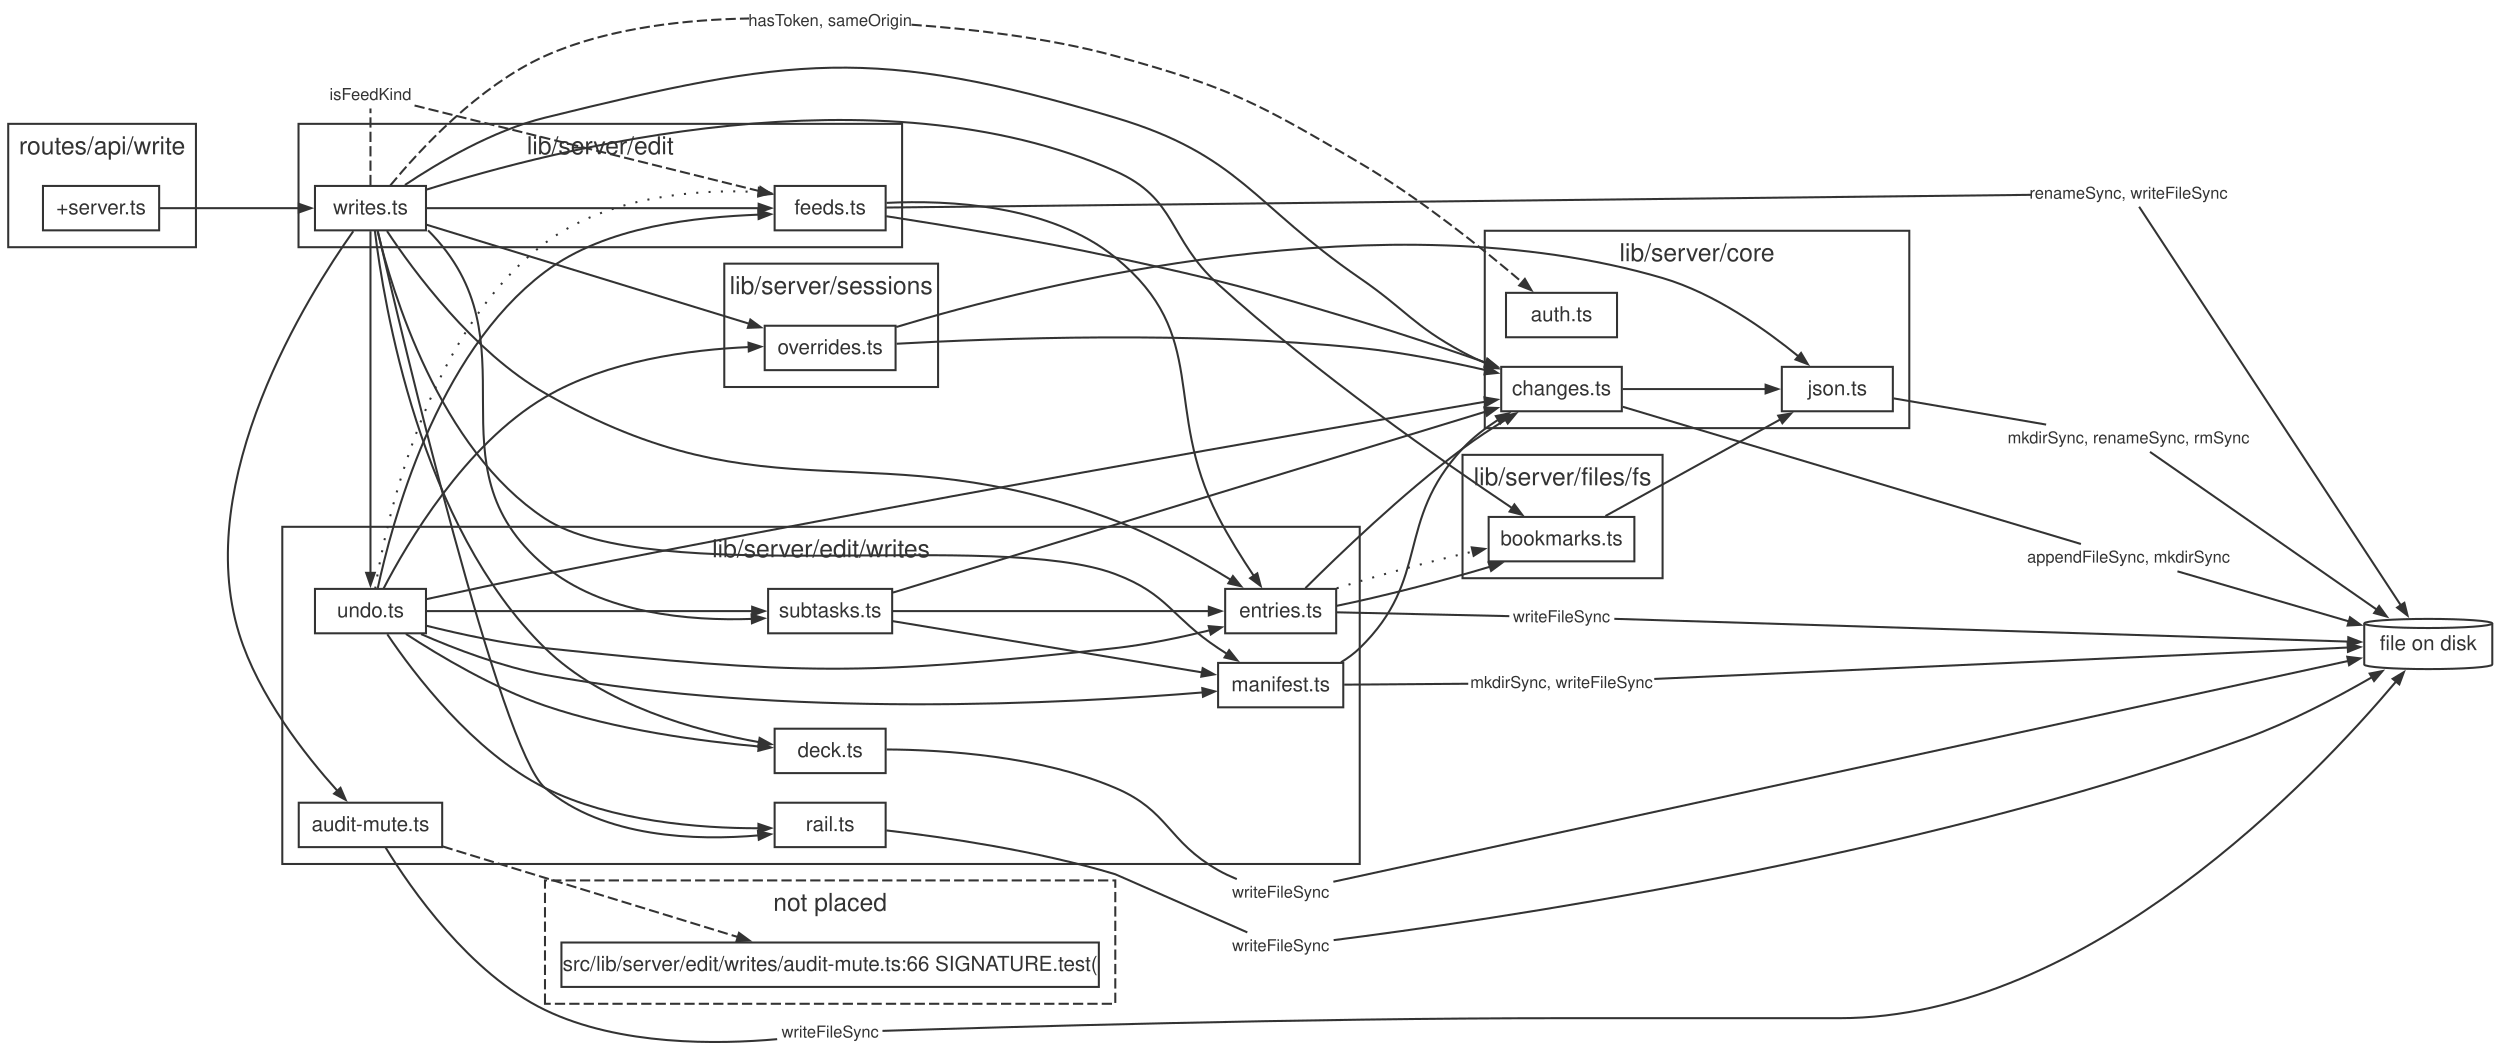
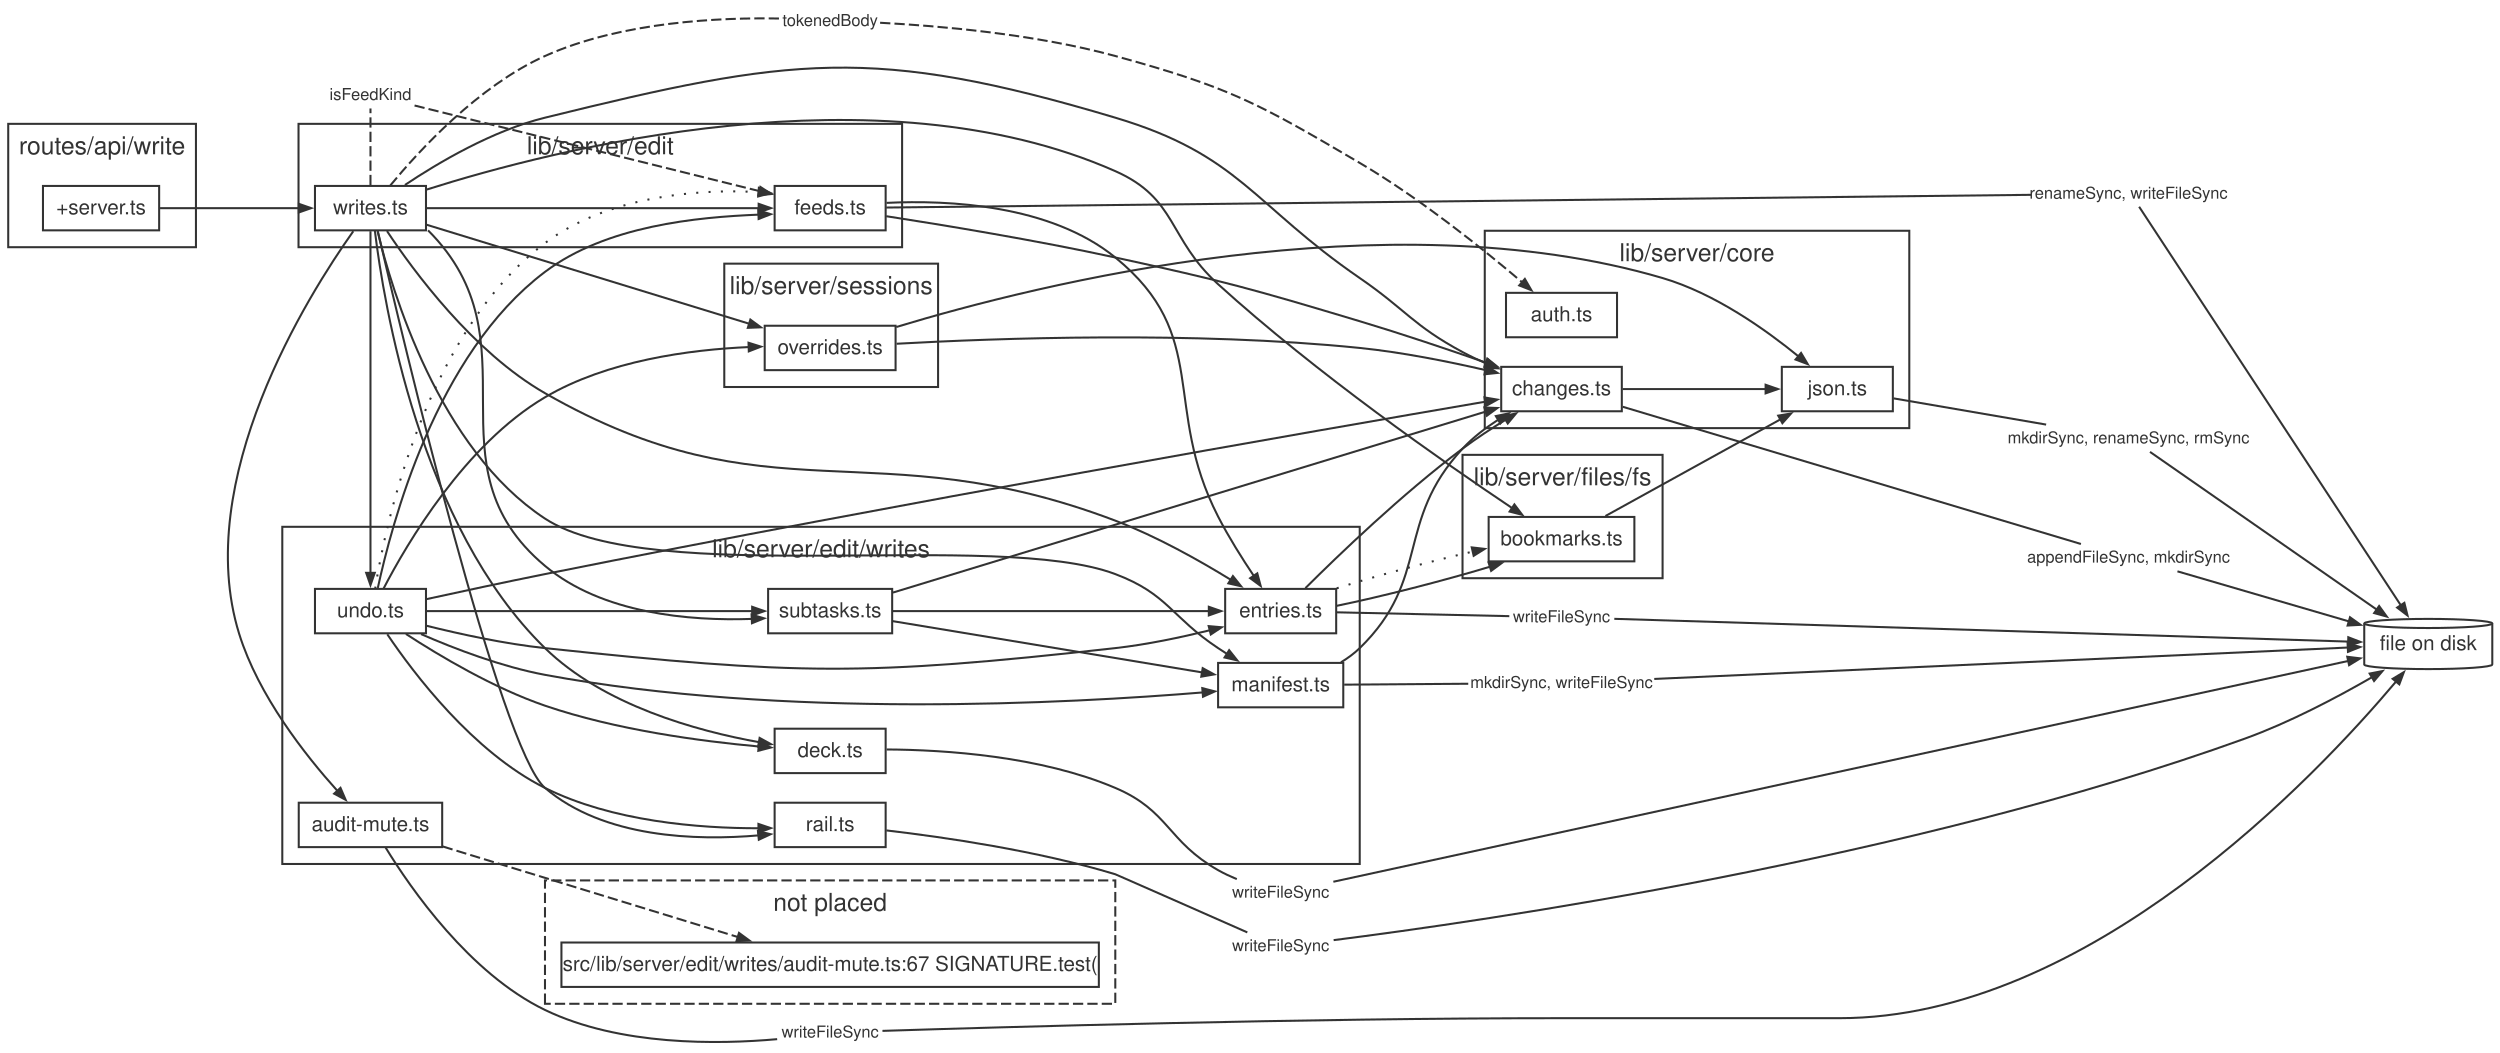
<svg xmlns="http://www.w3.org/2000/svg" width="1216pt" height="512pt" viewBox="0.00 0.00 1216.00 512.00">
  <style>svg { color: #333333; } @media (prefers-color-scheme: dark) { svg { color: #cccccc; background: #1e1e1e; } }</style>
  <g id="graph0" class="graph" transform="scale(1 1) rotate(0) translate(4 508.48)">
    <g id="clust1" class="cluster">
      <polygon fill="none" stroke="currentColor" points="718.19,-300.24 718.19,-396.24 924.68,-396.24 924.68,-300.24 718.19,-300.24" />
      <text fill="currentColor" xml:space="preserve" text-anchor="middle" x="821.43" y="-381.44" font-family="Helvetica,Arial,sans-serif" font-size="12.00">lib/server/core</text>
    </g>
    <g id="clust2" class="cluster">
      <polygon fill="none" stroke="currentColor" points="141.2,-388.24 141.2,-448.24 434.78,-448.24 434.78,-388.24 141.2,-388.24" />
      <text fill="currentColor" xml:space="preserve" text-anchor="middle" x="287.99" y="-433.44" font-family="Helvetica,Arial,sans-serif" font-size="12.00">lib/server/edit</text>
    </g>
    <g id="clust3" class="cluster">
      <polygon fill="none" stroke="currentColor" points="133.31,-88.24 133.31,-252.24 657.37,-252.24 657.37,-88.24 133.31,-88.24" />
      <text fill="currentColor" xml:space="preserve" text-anchor="middle" x="395.34" y="-237.44" font-family="Helvetica,Arial,sans-serif" font-size="12.00">lib/server/edit/writes</text>
    </g>
    <g id="clust4" class="cluster">
      <polygon fill="none" stroke="currentColor" points="707.37,-227.24 707.37,-287.24 804.68,-287.24 804.68,-227.24 707.37,-227.24" />
      <text fill="currentColor" xml:space="preserve" text-anchor="middle" x="756.02" y="-272.44" font-family="Helvetica,Arial,sans-serif" font-size="12.00">lib/server/files/fs</text>
    </g>
    <g id="clust5" class="cluster">
      <polygon fill="none" stroke="currentColor" points="348.29,-320.24 348.29,-380.24 452.28,-380.24 452.28,-320.24 348.29,-320.24" />
      <text fill="currentColor" xml:space="preserve" text-anchor="middle" x="400.28" y="-365.44" font-family="Helvetica,Arial,sans-serif" font-size="12.00">lib/server/sessions</text>
    </g>
    <g id="clust6" class="cluster">
      <polygon fill="none" stroke="currentColor" points="0,-388.24 0,-448.24 91.31,-448.24 91.31,-388.24 0,-388.24" />
      <text fill="currentColor" xml:space="preserve" text-anchor="middle" x="45.66" y="-433.44" font-family="Helvetica,Arial,sans-serif" font-size="12.00">routes/api/write</text>
    </g>
    <g id="clust7" class="cluster">
      <polygon fill="none" stroke="currentColor" stroke-dasharray="5,2" points="261.08,-20.24 261.08,-80.24 538.48,-80.24 538.48,-20.24 261.08,-20.24" />
      <text fill="currentColor" xml:space="preserve" text-anchor="middle" x="399.78" y="-65.44" font-family="Helvetica,Arial,sans-serif" font-size="12.00">not placed</text>
    </g>
    <g id="node1" class="node">
      <polygon fill="none" stroke="currentColor" points="782.52,-366.04 728.52,-366.04 728.52,-344.44 782.52,-344.44 782.52,-366.04" />
      <text fill="currentColor" xml:space="preserve" text-anchor="middle" x="755.52" y="-352.24" font-family="Helvetica,Arial,sans-serif" font-size="10.00">auth.ts</text>
    </g>
    <g id="node2" class="node">
      <polygon fill="none" stroke="currentColor" points="784.85,-330.04 726.19,-330.04 726.19,-308.44 784.85,-308.44 784.85,-330.04" />
      <text fill="currentColor" xml:space="preserve" text-anchor="middle" x="755.52" y="-316.24" font-family="Helvetica,Arial,sans-serif" font-size="10.00">changes.ts</text>
    </g>
    <g id="node3" class="node">
      <polygon fill="none" stroke="currentColor" points="916.68,-330.04 862.68,-330.04 862.68,-308.44 916.68,-308.44 916.68,-330.04" />
      <text fill="currentColor" xml:space="preserve" text-anchor="middle" x="889.68" y="-316.24" font-family="Helvetica,Arial,sans-serif" font-size="10.00">json.ts</text>
    </g>
    <g id="edge3" class="edge">
      <path fill="none" stroke="currentColor" d="M785.2,-319.24C805.7,-319.24 833.38,-319.24 854.95,-319.24" />
      <polygon fill="currentColor" stroke="currentColor" points="854.79,-321.34 860.79,-319.24 854.79,-317.14 854.79,-321.34" />
    </g>
    <g id="node18" class="node">
      <polygon fill="none" stroke="none" points="1079.53,-243.48 983.12,-243.48 983.12,-231 1079.53,-231 1079.53,-243.48" />
      <text fill="currentColor" xml:space="preserve" text-anchor="middle" x="1031.32" y="-234.84" font-family="Helvetica,Arial,sans-serif" font-size="8.00">appendFileSync, mkdirSync</text>
    </g>
    <g id="edge1" class="edge">
      <path fill="none" stroke="currentColor" d="M785.3,-310.62C840.23,-294.17 958.88,-258.64 1008.16,-243.88" />
    </g>
    <g id="node19" class="node">
      <polygon fill="none" stroke="none" points="1087.97,-301.48 974.68,-301.48 974.68,-289 1087.97,-289 1087.97,-301.48" />
      <text fill="currentColor" xml:space="preserve" text-anchor="middle" x="1031.32" y="-292.84" font-family="Helvetica,Arial,sans-serif" font-size="8.00">mkdirSync, renameSync, rmSync</text>
    </g>
    <g id="edge4" class="edge">
      <path fill="none" stroke="currentColor" d="M916.94,-314.73C937.88,-311.13 967.52,-306.03 991.24,-301.96" />
    </g>
    <g id="node4" class="node">
      <polygon fill="none" stroke="currentColor" points="426.78,-418.04 372.78,-418.04 372.78,-396.44 426.78,-396.44 426.78,-418.04" />
      <text fill="currentColor" xml:space="preserve" text-anchor="middle" x="399.78" y="-404.24" font-family="Helvetica,Arial,sans-serif" font-size="10.00">feeds.ts</text>
    </g>
    <g id="edge8" class="edge">
      <path fill="none" stroke="currentColor" d="M427.05,-403.32C454.85,-399.02 499.95,-391.61 538.48,-383.24 591.84,-371.65 605.06,-367.92 657.37,-352.24 677.85,-346.1 700.49,-338.46 718.76,-332.08" />
      <polygon fill="currentColor" stroke="currentColor" points="719.4,-334.08 724.36,-330.11 718,-330.12 719.4,-334.08" />
    </g>
    <g id="node8" class="node">
      <polygon fill="none" stroke="currentColor" points="645.92,-222.04 591.92,-222.04 591.92,-200.44 645.92,-200.44 645.92,-222.04" />
      <text fill="currentColor" xml:space="preserve" text-anchor="middle" x="618.92" y="-208.24" font-family="Helvetica,Arial,sans-serif" font-size="10.00">entries.ts</text>
    </g>
    <g id="edge9" class="edge">
      <path fill="none" stroke="currentColor" d="M427.2,-409.8C457.43,-411.26 506.85,-408.96 538.48,-383.24 585.22,-345.23 561.01,-310.86 588.48,-257.24 593.58,-247.29 600.23,-236.74 605.92,-228.26" />
      <polygon fill="currentColor" stroke="currentColor" points="607.54,-229.61 609.19,-223.48 604.07,-227.25 607.54,-229.61" />
    </g>
    <g id="node20" class="node">
      <polygon fill="none" stroke="none" points="1078.41,-420.48 984.23,-420.48 984.23,-408 1078.41,-408 1078.41,-420.48" />
      <text fill="currentColor" xml:space="preserve" text-anchor="middle" x="1031.32" y="-411.84" font-family="Helvetica,Arial,sans-serif" font-size="8.00">renameSync, writeFileSync</text>
    </g>
    <g id="edge6" class="edge">
      <path fill="none" stroke="currentColor" d="M427.03,-407.53C523.6,-408.61 859.98,-412.35 983.97,-413.72" />
    </g>
    <g id="node5" class="node">
      <polygon fill="none" stroke="currentColor" points="203.2,-418.04 149.2,-418.04 149.2,-396.44 203.2,-396.44 203.2,-418.04" />
      <text fill="currentColor" xml:space="preserve" text-anchor="middle" x="176.2" y="-404.24" font-family="Helvetica,Arial,sans-serif" font-size="10.00">writes.ts</text>
    </g>
    <g id="edge12" class="edge">
      <path fill="none" stroke="currentColor" d="M192.96,-418.51C209.15,-429.33 235.53,-444.95 261.08,-451.24 380.79,-480.73 420.35,-486.53 538.48,-451.24 599.03,-433.15 605.29,-409.04 657.37,-373.24 679.93,-357.73 683.26,-350.23 707.37,-337.24 711.12,-335.22 715.15,-333.31 719.22,-331.55" />
      <polygon fill="currentColor" stroke="currentColor" points="719.91,-333.54 724.66,-329.31 718.31,-329.66 719.91,-333.54" />
    </g>
    <g id="edge13" class="edge">
      <path fill="none" stroke="currentColor" d="M203.48,-407.24C243.8,-407.24 320.86,-407.24 365.18,-407.24" />
      <polygon fill="currentColor" stroke="currentColor" points="365.01,-409.34 371.01,-407.24 365.01,-405.14 365.01,-409.34" />
    </g>
    <g id="node6" class="node">
      <polygon fill="none" stroke="currentColor" points="211.08,-118.04 141.31,-118.04 141.31,-96.44 211.08,-96.44 211.08,-118.04" />
      <text fill="currentColor" xml:space="preserve" text-anchor="middle" x="176.2" y="-104.24" font-family="Helvetica,Arial,sans-serif" font-size="10.00">audit-mute.ts</text>
    </g>
    <g id="edge16" class="edge">
      <path fill="none" stroke="currentColor" d="M167.85,-396.02C145.79,-364.91 89.12,-274.95 112.31,-200.24 121.65,-170.15 144.47,-141.17 160.14,-123.77" />
      <polygon fill="currentColor" stroke="currentColor" points="161.61,-125.28 164.13,-119.44 158.52,-122.43 161.61,-125.28" />
    </g>
    <g id="node7" class="node">
      <polygon fill="none" stroke="currentColor" points="426.78,-154.04 372.78,-154.04 372.78,-132.44 426.78,-132.44 426.78,-154.04" />
      <text fill="currentColor" xml:space="preserve" text-anchor="middle" x="399.78" y="-140.24" font-family="Helvetica,Arial,sans-serif" font-size="10.00">deck.ts</text>
    </g>
    <g id="edge17" class="edge">
      <path fill="none" stroke="currentColor" d="M178.35,-396.18C182.56,-361.32 200.22,-252.58 261.08,-193.24 289.57,-165.46 334.67,-152.96 365.44,-147.44" />
      <polygon fill="currentColor" stroke="currentColor" points="365.48,-149.56 371.05,-146.49 364.79,-145.42 365.48,-149.56" />
    </g>
    <g id="edge18" class="edge">
      <path fill="none" stroke="currentColor" d="M184.23,-396.1C197.02,-376.8 226.05,-337.31 261.08,-317.24 370.7,-254.44 420.38,-300.08 538.48,-255.24 558.34,-247.7 579.31,-235.91 594.71,-226.43" />
      <polygon fill="currentColor" stroke="currentColor" points="595.69,-228.29 599.67,-223.33 593.47,-224.73 595.69,-228.29" />
    </g>
    <g id="node9" class="node">
      <polygon fill="none" stroke="currentColor" points="649.37,-186.04 588.48,-186.04 588.48,-164.44 649.37,-164.44 649.37,-186.04" />
      <text fill="currentColor" xml:space="preserve" text-anchor="middle" x="618.92" y="-172.24" font-family="Helvetica,Arial,sans-serif" font-size="10.00">manifest.ts</text>
    </g>
    <g id="edge19" class="edge">
      <path fill="none" stroke="currentColor" d="M179.63,-396.09C186.58,-367.25 209.42,-290.11 261.08,-256.24 312.88,-222.28 480.53,-251.09 538.48,-229.24 564.1,-219.58 565.67,-208.39 588.48,-193.24 589.97,-192.25 591.5,-191.25 593.06,-190.26" />
      <polygon fill="currentColor" stroke="currentColor" points="593.86,-192.24 597.82,-187.26 591.62,-188.68 593.86,-192.24" />
    </g>
    <g id="node10" class="node">
      <polygon fill="none" stroke="currentColor" points="426.78,-118.04 372.78,-118.04 372.78,-96.44 426.78,-96.44 426.78,-118.04" />
      <text fill="currentColor" xml:space="preserve" text-anchor="middle" x="399.78" y="-104.24" font-family="Helvetica,Arial,sans-serif" font-size="10.00">rail.ts</text>
    </g>
    <g id="edge20" class="edge">
      <path fill="none" stroke="currentColor" d="M179.78,-395.99C191.41,-345.78 239.31,-143.79 261.08,-125.24 289.7,-100.84 334.57,-99.5 365.26,-102.17" />
      <polygon fill="currentColor" stroke="currentColor" points="364.67,-104.22 370.85,-102.72 365.09,-100.04 364.67,-104.22" />
    </g>
    <g id="node11" class="node">
      <polygon fill="none" stroke="currentColor" points="429.95,-222.04 369.61,-222.04 369.61,-200.44 429.95,-200.44 429.95,-222.04" />
      <text fill="currentColor" xml:space="preserve" text-anchor="middle" x="399.78" y="-208.24" font-family="Helvetica,Arial,sans-serif" font-size="10.00">subtasks.ts</text>
    </g>
    <g id="edge21" class="edge">
      <path fill="none" stroke="currentColor" d="M204.2,-396.44C258.51,-342.12 202.18,-282.54 261.08,-233.24 288.89,-209.96 331.31,-206.39 361.71,-207.44" />
      <polygon fill="currentColor" stroke="currentColor" points="361.56,-209.53 367.65,-207.72 361.76,-205.34 361.56,-209.53" />
    </g>
    <g id="node12" class="node">
      <polygon fill="none" stroke="currentColor" points="203.2,-222.04 149.2,-222.04 149.2,-200.44 203.2,-200.44 203.2,-222.04" />
      <text fill="currentColor" xml:space="preserve" text-anchor="middle" x="176.2" y="-208.24" font-family="Helvetica,Arial,sans-serif" font-size="10.00">undo.ts</text>
    </g>
    <g id="edge22" class="edge">
      <path fill="none" stroke="currentColor" d="M176.2,-396.04C176.2,-340.63 176.2,-285.22 176.2,-229.81" />
      <polygon fill="currentColor" stroke="currentColor" points="178.3,-229.86 176.2,-223.86 174.1,-229.86 178.3,-229.86" />
    </g>
    <g id="node13" class="node">
      <polygon fill="none" stroke="currentColor" points="790.96,-257.04 720.08,-257.04 720.08,-235.44 790.96,-235.44 790.96,-257.04" />
      <text fill="currentColor" xml:space="preserve" text-anchor="middle" x="755.52" y="-243.24" font-family="Helvetica,Arial,sans-serif" font-size="10.00">bookmarks.ts</text>
    </g>
    <g id="edge23" class="edge">
      <path fill="none" stroke="currentColor" d="M203.61,-416.3C265.38,-435.89 422.76,-476.43 538.48,-425.24 568.69,-411.88 564.02,-392.45 588.48,-370.24 636.18,-326.93 698.38,-283.54 731.47,-261.37" />
      <polygon fill="currentColor" stroke="currentColor" points="732.6,-263.14 736.42,-258.07 730.27,-259.65 732.6,-263.14" />
    </g>
    <g id="node14" class="node">
      <polygon fill="none" stroke="currentColor" points="431.61,-350.04 367.95,-350.04 367.95,-328.44 431.61,-328.44 431.61,-350.04" />
      <text fill="currentColor" xml:space="preserve" text-anchor="middle" x="399.78" y="-336.24" font-family="Helvetica,Arial,sans-serif" font-size="10.00">overrides.ts</text>
    </g>
    <g id="edge24" class="edge">
      <path fill="none" stroke="currentColor" d="M203.48,-399.17C242.44,-387.22 315.72,-364.73 360.59,-350.96" />
      <polygon fill="currentColor" stroke="currentColor" points="360.98,-353.04 366.1,-349.27 359.74,-349.02 360.98,-353.04" />
    </g>
    <g id="node21" class="node">
-       <polygon fill="none" stroke="none" points="438.87,-504.48 360.69,-504.48 360.69,-492 438.87,-492 438.87,-504.48" />
-       <text fill="currentColor" xml:space="preserve" text-anchor="middle" x="399.78" y="-495.84" font-family="Helvetica,Arial,sans-serif" font-size="8.00">hasToken, sameOrigin</text>
+       <polygon fill="none" stroke="none" points="423.99,-504.48 375.57,-504.48 375.57,-492 423.99,-492 423.99,-504.48" />
+       <text fill="currentColor" xml:space="preserve" text-anchor="middle" x="399.78" y="-495.84" font-family="Helvetica,Arial,sans-serif" font-size="8.00">tokenedBody</text>
    </g>
    <g id="edge10" class="edge">
-       <path fill="none" stroke="currentColor" stroke-dasharray="5,2" d="M185.86,-418.3C199.73,-435.11 228.67,-466.66 261.08,-481.24 292.49,-495.38 331.78,-499.02 360.34,-499.49" />
+       <path fill="none" stroke="currentColor" stroke-dasharray="5,2" d="M185.86,-418.3C199.73,-435.11 228.67,-466.66 261.08,-481.24 298.42,-498.04 346.89,-500.03 375.24,-499.46" />
    </g>
    <g id="node22" class="node">
      <polygon fill="none" stroke="none" points="197.52,-468.48 154.87,-468.48 154.87,-456 197.52,-456 197.52,-468.48" />
      <text fill="currentColor" xml:space="preserve" text-anchor="middle" x="176.2" y="-459.84" font-family="Helvetica,Arial,sans-serif" font-size="8.00">isFeedKind</text>
    </g>
    <g id="edge14" class="edge">
      <path fill="none" stroke="currentColor" stroke-dasharray="5,2" d="M176.2,-418.41C176.2,-430.85 176.2,-443.29 176.2,-455.73" />
    </g>
    <g id="node16" class="node">
      <polygon fill="none" stroke="currentColor" points="530.48,-50.04 269.08,-50.04 269.08,-28.44 530.48,-28.44 530.48,-50.04" />
-       <text fill="currentColor" xml:space="preserve" text-anchor="middle" x="399.78" y="-36.24" font-family="Helvetica,Arial,sans-serif" font-size="10.00">src/lib/server/edit/writes/audit-mute.ts:66 SIGNATURE.test(</text>
+       <text fill="currentColor" xml:space="preserve" text-anchor="middle" x="399.78" y="-36.24" font-family="Helvetica,Arial,sans-serif" font-size="10.00">src/lib/server/edit/writes/audit-mute.ts:67 SIGNATURE.test(</text>
    </g>
    <g id="edge25" class="edge">
      <path fill="none" stroke="currentColor" stroke-dasharray="5,2" d="M211.33,-96.76C249.89,-84.93 312.75,-65.64 354.92,-52.7" />
      <polygon fill="currentColor" stroke="currentColor" points="355.45,-54.73 360.57,-50.97 354.22,-50.72 355.45,-54.73" />
    </g>
    <g id="node23" class="node">
      <polygon fill="none" stroke="none" points="425.1,-12.48 374.46,-12.48 374.46,0 425.1,0 425.1,-12.48" />
      <text fill="currentColor" xml:space="preserve" text-anchor="middle" x="399.78" y="-3.84" font-family="Helvetica,Arial,sans-serif" font-size="8.00">writeFileSync</text>
    </g>
    <g id="edge26" class="edge">
      <path fill="none" stroke="currentColor" d="M183.57,-96.21C195.73,-76.35 224.35,-34.99 261.08,-17.24 297.36,0.29 345.32,-0.45 374.01,-3.03" />
    </g>
    <g id="node24" class="node">
      <polygon fill="none" stroke="none" points="644.25,-80.48 593.6,-80.48 593.6,-68 644.25,-68 644.25,-80.48" />
      <text fill="currentColor" xml:space="preserve" text-anchor="middle" x="618.92" y="-71.84" font-family="Helvetica,Arial,sans-serif" font-size="8.00">writeFileSync</text>
    </g>
    <g id="edge28" class="edge">
      <path fill="none" stroke="currentColor" d="M427.25,-143.94C455.82,-143.76 502.1,-140.72 538.48,-125.24 564.67,-114.1 563.73,-99.29 588.48,-85.24 591.33,-83.62 594.46,-82.16 597.58,-80.87" />
    </g>
    <g id="edge32" class="edge">
      <path fill="none" stroke="currentColor" d="M630.94,-222.42C646.98,-238.41 678.06,-268.28 707.37,-290.24 713.96,-295.18 721.43,-300.07 728.44,-304.38" />
      <polygon fill="currentColor" stroke="currentColor" points="727.2,-306.08 733.43,-307.38 729.37,-302.49 727.2,-306.08" />
    </g>
    <g id="edge33" class="edge">
      <path fill="none" stroke="currentColor" d="M646.19,-213.81C667.55,-218.18 697.82,-225.93 720.93,-232.89" />
      <polygon fill="currentColor" stroke="currentColor" points="720.06,-234.82 726.41,-234.58 721.29,-230.8 720.06,-234.82" />
    </g>
    <g id="edge34" class="edge">
      <path fill="none" stroke="currentColor" stroke-dasharray="1,5" d="M646.19,-222.33C665.03,-228.28 690.79,-235.19 712.47,-240.21" />
      <polygon fill="currentColor" stroke="currentColor" points="711.86,-242.23 718.17,-241.5 712.79,-238.13 711.86,-242.23" />
    </g>
    <g id="node25" class="node">
      <polygon fill="none" stroke="none" points="780.84,-214.48 730.2,-214.48 730.2,-202 780.84,-202 780.84,-214.48" />
      <text fill="currentColor" xml:space="preserve" text-anchor="middle" x="755.52" y="-205.84" font-family="Helvetica,Arial,sans-serif" font-size="8.00">writeFileSync</text>
    </g>
    <g id="edge30" class="edge">
      <path fill="none" stroke="currentColor" d="M646.19,-210.65C670.52,-210.11 706.42,-209.31 730.13,-208.78" />
    </g>
    <g id="edge37" class="edge">
      <path fill="none" stroke="currentColor" d="M648.24,-186.33C651.54,-188.33 654.68,-190.63 657.37,-193.24 692.13,-227.06 674.39,-254.68 707.37,-290.24 712.36,-295.63 718.59,-300.39 724.85,-304.41" />
      <polygon fill="currentColor" stroke="currentColor" points="723.58,-306.1 729.8,-307.4 725.75,-302.5 723.58,-306.1" />
    </g>
    <g id="node26" class="node">
      <polygon fill="none" stroke="none" points="800.4,-182.48 710.64,-182.48 710.64,-170 800.4,-170 800.4,-182.48" />
      <text fill="currentColor" xml:space="preserve" text-anchor="middle" x="755.52" y="-173.84" font-family="Helvetica,Arial,sans-serif" font-size="8.00">mkdirSync, writeFileSync</text>
    </g>
    <g id="edge35" class="edge">
      <path fill="none" stroke="currentColor" d="M649.8,-175.46C667.53,-175.59 690.35,-175.76 710.16,-175.91" />
    </g>
    <g id="node27" class="node">
      <polygon fill="none" stroke="none" points="644.25,-54.48 593.6,-54.48 593.6,-42 644.25,-42 644.25,-54.48" />
      <text fill="currentColor" xml:space="preserve" text-anchor="middle" x="618.92" y="-45.84" font-family="Helvetica,Arial,sans-serif" font-size="8.00">writeFileSync</text>
    </g>
    <g id="edge38" class="edge">
      <path fill="none" stroke="currentColor" d="M427.11,-104.57C455.15,-101.29 500.62,-94.69 538.48,-83.24 538.9,-83.11 579.75,-65.09 602.7,-54.96" />
    </g>
    <g id="edge40" class="edge">
      <path fill="none" stroke="currentColor" d="M430.33,-220.26C495.03,-240.01 648.99,-287.02 718.9,-308.36" />
      <polygon fill="currentColor" stroke="currentColor" points="718,-310.28 724.35,-310.03 719.22,-306.27 718,-310.28" />
    </g>
    <g id="edge41" class="edge">
      <path fill="none" stroke="currentColor" d="M430.07,-211.24C470.14,-211.24 541.92,-211.24 584.2,-211.24" />
      <polygon fill="currentColor" stroke="currentColor" points="583.97,-213.34 589.97,-211.24 583.97,-209.14 583.97,-213.34" />
    </g>
    <g id="edge42" class="edge">
      <path fill="none" stroke="currentColor" d="M430.07,-206.38C469.05,-199.92 538.03,-188.49 580.68,-181.42" />
      <polygon fill="currentColor" stroke="currentColor" points="580.99,-183.49 586.57,-180.44 580.3,-179.35 580.99,-183.49" />
    </g>
    <g id="edge43" class="edge">
      <path fill="none" stroke="currentColor" d="M203.6,-217.1C220.1,-220.71 241.8,-225.38 261.08,-229.24 432.02,-263.5 637.39,-299.22 718.78,-313.16" />
      <polygon fill="currentColor" stroke="currentColor" points="718.05,-315.17 724.32,-314.11 718.76,-311.03 718.05,-315.17" />
    </g>
    <g id="edge44" class="edge">
      <path fill="none" stroke="currentColor" d="M179.76,-222.48C186.44,-252.96 207.71,-336.1 261.08,-376.24 291.03,-398.76 334.95,-402.85 365.09,-404.08" />
      <polygon fill="currentColor" stroke="currentColor" points="364.85,-406.17 370.92,-404.28 365,-401.97 364.85,-406.17" />
    </g>
    <g id="edge45" class="edge">
      <path fill="none" stroke="currentColor" stroke-dasharray="1,5" d="M178.5,-222.16C183.44,-254.31 203.73,-347.11 261.08,-390.24 291.03,-412.76 334.95,-416.85 365.09,-415" />
      <polygon fill="currentColor" stroke="currentColor" points="365.11,-417.11 370.93,-414.54 364.78,-412.92 365.11,-417.11" />
    </g>
    <g id="edge46" class="edge">
      <path fill="none" stroke="currentColor" d="M193.44,-200.12C209.79,-189.47 236.1,-173.8 261.08,-165.24 295.46,-153.47 336.86,-147.94 365.23,-145.37" />
      <polygon fill="currentColor" stroke="currentColor" points="365.2,-147.48 371,-144.89 364.84,-143.3 365.2,-147.48" />
    </g>
    <g id="edge47" class="edge">
      <path fill="none" stroke="currentColor" d="M203.41,-204.12C219.84,-200.03 241.53,-195.31 261.08,-193.24 383.68,-180.23 415.96,-179.53 538.48,-193.24 553.8,-194.95 570.48,-198.47 584.58,-201.95" />
      <polygon fill="currentColor" stroke="currentColor" points="583.9,-203.94 590.23,-203.38 584.93,-199.87 583.9,-203.94" />
    </g>
    <g id="edge48" class="edge">
      <path fill="none" stroke="currentColor" d="M200.81,-200.05C217.29,-192.86 240.02,-184.16 261.08,-180.24 376.33,-158.79 516.15,-166.32 581.26,-171.7" />
      <polygon fill="currentColor" stroke="currentColor" points="580.79,-173.77 586.94,-172.19 581.14,-169.59 580.79,-173.77" />
    </g>
    <g id="edge49" class="edge">
      <path fill="none" stroke="currentColor" d="M184.38,-199.97C197.21,-180.94 226.01,-142.79 261.08,-125.24 293.74,-108.9 335.96,-105.59 364.99,-105.62" />
      <polygon fill="currentColor" stroke="currentColor" points="364.9,-107.72 370.93,-105.68 364.95,-103.52 364.9,-107.72" />
    </g>
    <g id="edge50" class="edge">
      <path fill="none" stroke="currentColor" d="M203.48,-211.24C242.82,-211.24 317.16,-211.24 361.9,-211.24" />
      <polygon fill="currentColor" stroke="currentColor" points="361.85,-213.34 367.85,-211.24 361.85,-209.14 361.85,-213.34" />
    </g>
    <g id="edge51" class="edge">
      <path fill="none" stroke="currentColor" d="M182.58,-222.23C193.84,-243.96 222.11,-292.28 261.08,-315.24 291.34,-333.07 331.4,-338.41 360.51,-339.68" />
      <polygon fill="currentColor" stroke="currentColor" points="360.08,-341.77 366.14,-339.87 360.22,-337.57 360.08,-341.77" />
    </g>
    <g id="edge52" class="edge">
      <path fill="none" stroke="currentColor" d="M776.88,-257.49C799.74,-270.12 836.93,-290.66 862.08,-304.55" />
      <polygon fill="currentColor" stroke="currentColor" points="860.92,-306.31 867.19,-307.37 862.95,-302.63 860.92,-306.31" />
    </g>
    <g id="edge53" class="edge">
      <path fill="none" stroke="currentColor" d="M432.09,-341.28C480.52,-343.97 576.49,-347.48 657.37,-339.24 677.93,-337.14 700.58,-332.62 718.83,-328.4" />
      <polygon fill="currentColor" stroke="currentColor" points="719.02,-330.51 724.38,-327.09 718.06,-326.42 719.02,-330.51" />
    </g>
    <g id="edge54" class="edge">
      <path fill="none" stroke="currentColor" d="M431.95,-349.42C500.79,-370.27 670.32,-412.7 804.68,-373.24 830.01,-365.8 854.93,-348.1 870.96,-334.98" />
      <polygon fill="currentColor" stroke="currentColor" points="872.04,-336.82 875.29,-331.36 869.34,-333.6 872.04,-336.82" />
    </g>
    <g id="node15" class="node">
      <polygon fill="none" stroke="currentColor" points="73.41,-418.04 16.9,-418.04 16.9,-396.44 73.41,-396.44 73.41,-418.04" />
      <text fill="currentColor" xml:space="preserve" text-anchor="middle" x="45.16" y="-404.24" font-family="Helvetica,Arial,sans-serif" font-size="10.00">+server.ts</text>
    </g>
    <g id="edge55" class="edge">
      <path fill="none" stroke="currentColor" d="M73.84,-407.24C93.62,-407.24 120.36,-407.24 141.41,-407.24" />
      <polygon fill="currentColor" stroke="currentColor" points="141.37,-409.34 147.37,-407.24 141.37,-405.14 141.37,-409.34" />
    </g>
    <g id="node17" class="node">
      <path fill="none" stroke="currentColor" d="M1208.25,-205.23C1208.25,-206.45 1194.29,-207.45 1177.11,-207.45 1159.93,-207.45 1145.97,-206.45 1145.97,-205.23 1145.97,-205.23 1145.97,-185.25 1145.97,-185.25 1145.97,-184.03 1159.93,-183.03 1177.11,-183.03 1194.29,-183.03 1208.25,-184.03 1208.25,-185.25 1208.25,-185.25 1208.25,-205.23 1208.25,-205.23" />
      <path fill="none" stroke="currentColor" d="M1208.25,-205.23C1208.25,-204.01 1194.29,-203.01 1177.11,-203.01 1159.93,-203.01 1145.97,-204.01 1145.97,-205.23" />
      <text fill="currentColor" xml:space="preserve" text-anchor="middle" x="1177.11" y="-192.24" font-family="Helvetica,Arial,sans-serif" font-size="10.00">file on disk</text>
    </g>
    <g id="edge2" class="edge">
      <path fill="none" stroke="currentColor" d="M1055.11,-230.58C1077.57,-224.02 1112.28,-213.88 1138.78,-206.15" />
      <polygon fill="currentColor" stroke="currentColor" points="1139.04,-208.25 1144.21,-204.56 1137.87,-204.22 1139.04,-208.25" />
    </g>
    <g id="edge5" class="edge">
      <path fill="none" stroke="currentColor" d="M1041.76,-288.68C1063.9,-273.28 1119.75,-234.44 1152.04,-211.98" />
      <polygon fill="currentColor" stroke="currentColor" points="1153.2,-213.73 1156.93,-208.58 1150.8,-210.28 1153.2,-213.73" />
    </g>
    <g id="edge7" class="edge">
      <path fill="none" stroke="currentColor" d="M1036.47,-407.92C1055.34,-379.19 1133.43,-260.24 1163.88,-213.87" />
      <polygon fill="currentColor" stroke="currentColor" points="1165.48,-215.26 1167.02,-209.09 1161.97,-212.95 1165.48,-215.26" />
    </g>
    <g id="edge11" class="edge">
-       <path fill="none" stroke="currentColor" stroke-dasharray="5,2" d="M439.35,-496.47C467.28,-494.47 505.73,-490.22 538.48,-481.24 594.1,-465.99 607.65,-458.48 657.37,-429.24 686.85,-411.9 717.75,-387.03 736.58,-371.01" />
+       <path fill="none" stroke="currentColor" stroke-dasharray="5,2" d="M424.08,-497.41C451.79,-495.96 499.22,-492 538.48,-481.24 594.1,-465.99 607.65,-458.48 657.37,-429.24 686.85,-411.9 717.75,-387.03 736.58,-371.01" />
      <polygon fill="currentColor" stroke="currentColor" points="737.69,-372.82 740.87,-367.32 734.95,-369.64 737.69,-372.82" />
    </g>
    <g id="edge15" class="edge">
      <path fill="none" stroke="currentColor" stroke-dasharray="5,2" d="M197.64,-457.16C235.99,-447.65 318.99,-427.05 365.49,-415.5" />
      <polygon fill="currentColor" stroke="currentColor" points="365.84,-417.58 371.16,-414.1 364.83,-413.5 365.84,-417.58" />
    </g>
    <g id="edge27" class="edge">
      <path fill="none" stroke="currentColor" d="M425.22,-7.06C482.66,-8.9 630.75,-13.24 754.52,-13.24 754.52,-13.24 754.52,-13.24 890.68,-13.24 1011.6,-13.24 1122.54,-130.82 1161.42,-176.96" />
      <polygon fill="currentColor" stroke="currentColor" points="1159.79,-178.3 1165.25,-181.57 1163.02,-175.61 1159.79,-178.3" />
    </g>
    <g id="edge29" class="edge">
      <path fill="none" stroke="currentColor" d="M644.54,-79.6C732.51,-98.73 1031.76,-163.84 1138.17,-186.99" />
      <polygon fill="currentColor" stroke="currentColor" points="1137.71,-189.03 1144.01,-188.26 1138.6,-184.93 1137.71,-189.03" />
    </g>
    <g id="edge31" class="edge">
      <path fill="none" stroke="currentColor" d="M781.2,-207.48C851.63,-205.29 1053.88,-199.03 1138.34,-196.41" />
      <polygon fill="currentColor" stroke="currentColor" points="1138.22,-198.52 1144.15,-196.23 1138.09,-194.32 1138.22,-198.52" />
    </g>
    <g id="edge36" class="edge">
      <path fill="none" stroke="currentColor" d="M800.63,-178.24C883.39,-181.98 1060.57,-190.01 1138.27,-193.53" />
      <polygon fill="currentColor" stroke="currentColor" points="1137.87,-195.61 1143.96,-193.78 1138.06,-191.42 1137.87,-195.61" />
    </g>
    <g id="edge39" class="edge">
      <path fill="none" stroke="currentColor" d="M644.68,-51.2C715.51,-60.17 924.38,-90.12 1087.97,-149.24 1109.61,-157.06 1132.61,-169.21 1149.69,-179.06" />
      <polygon fill="currentColor" stroke="currentColor" points="1148.61,-180.86 1154.85,-182.08 1150.74,-177.24 1148.61,-180.86" />
    </g>
  </g>
</svg>
